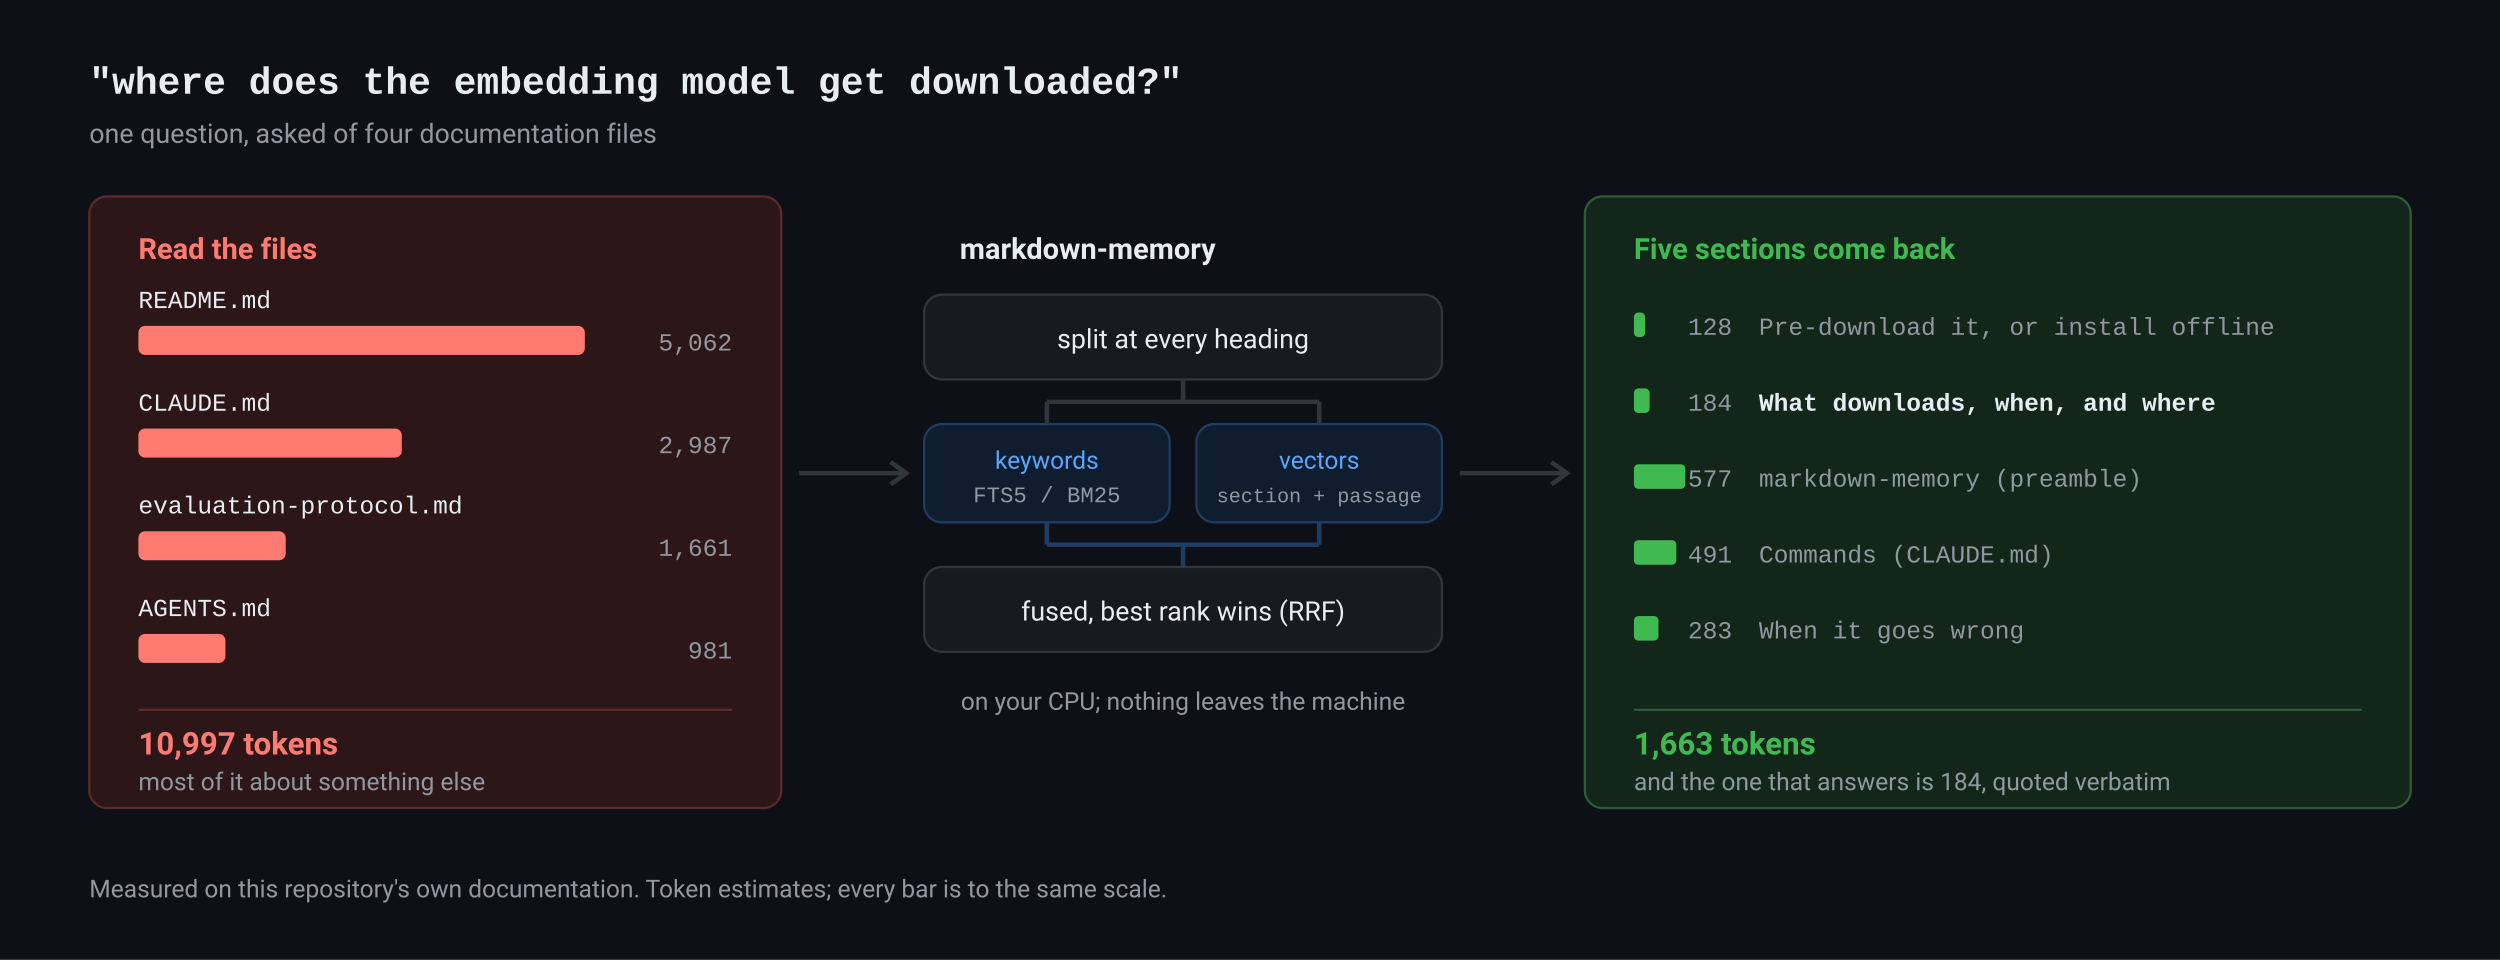
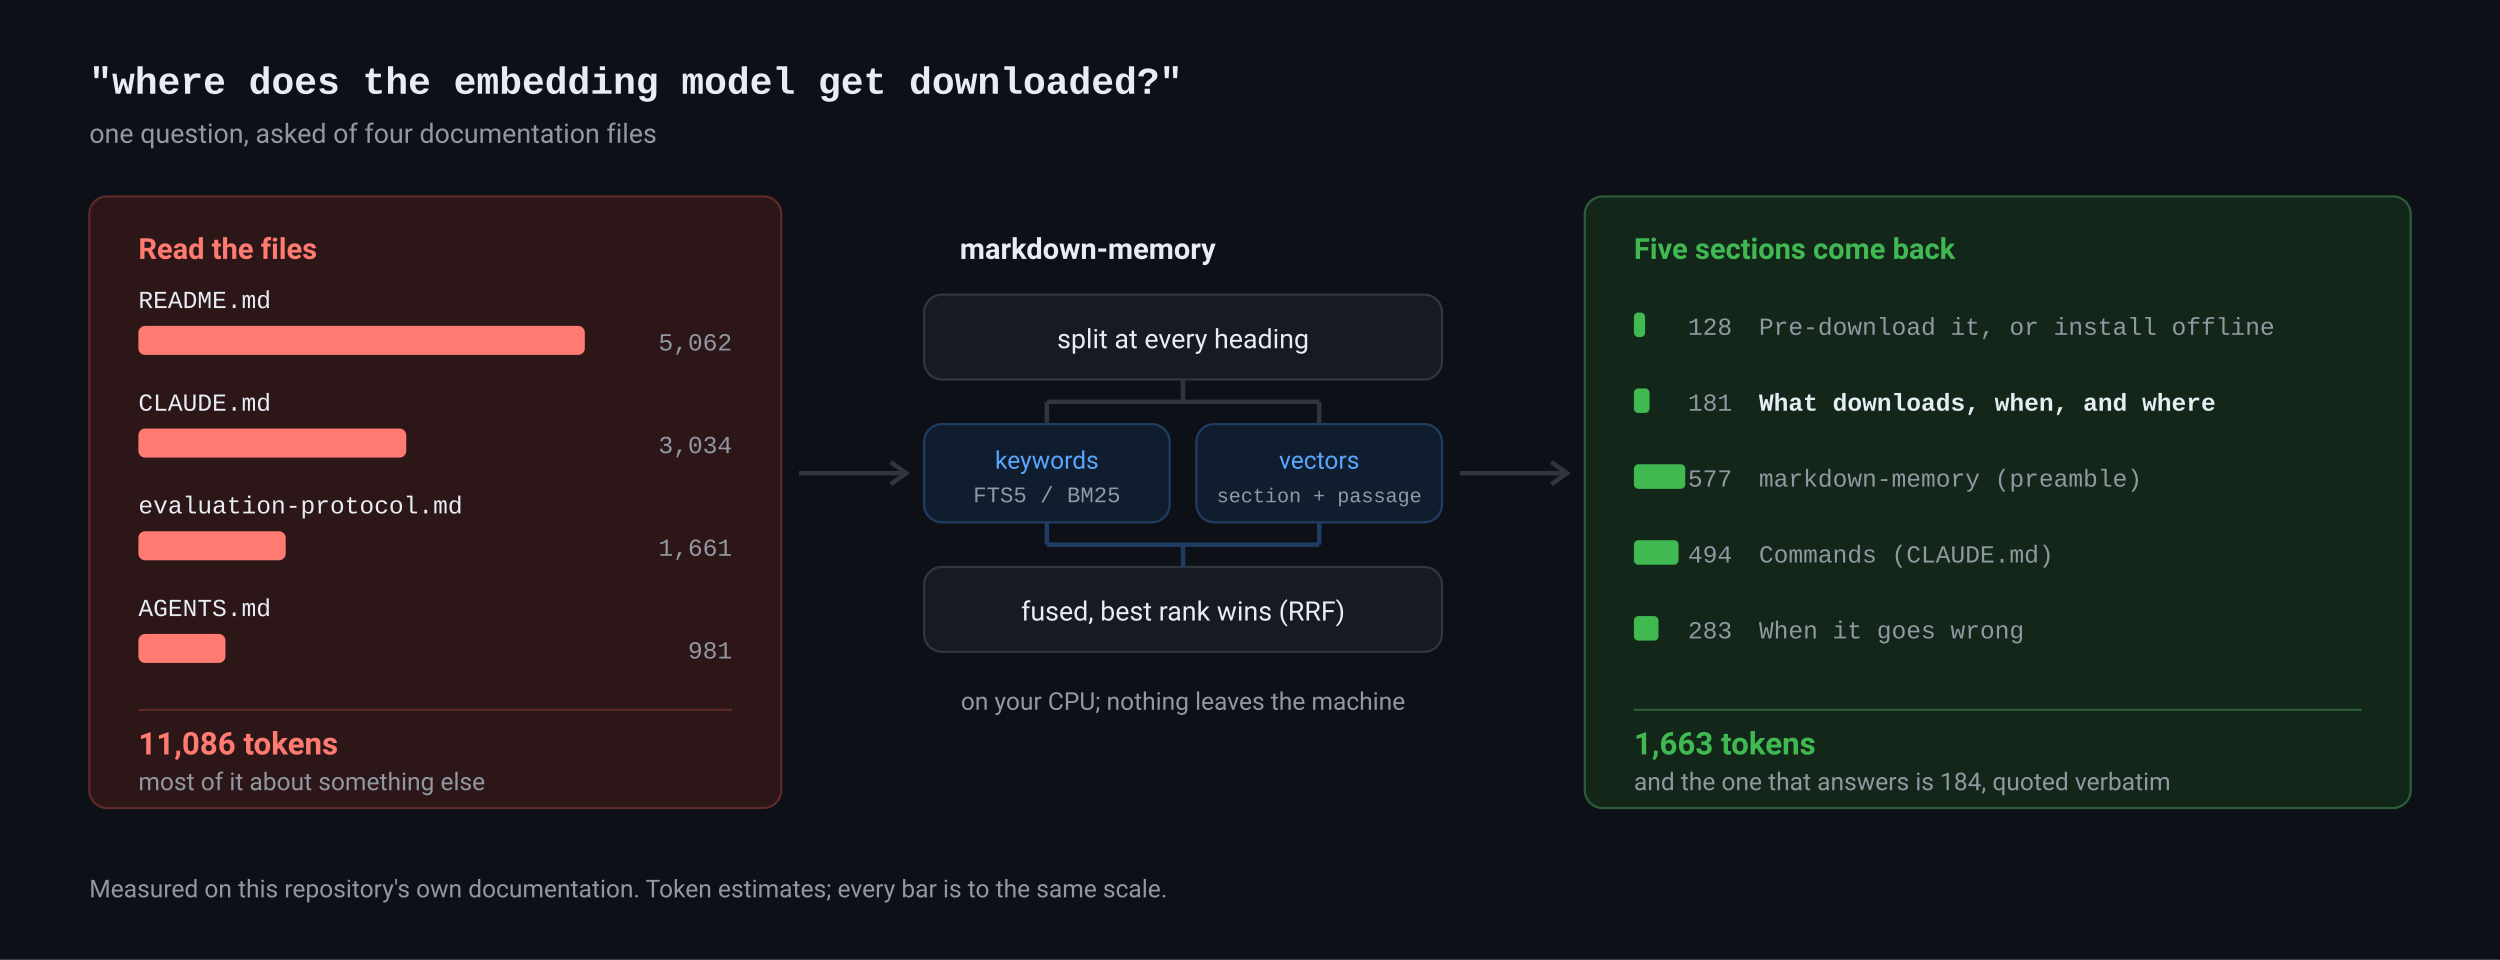
- <svg xmlns="http://www.w3.org/2000/svg" viewBox="0 0 1120 430" width="1120" height="430" role="img" aria-label="One question: reading four whole files costs 10,997 tokens; markdown-memory returns five sections totalling 1,663, and the one that answers is 184 tokens.">
+ <svg xmlns="http://www.w3.org/2000/svg" viewBox="0 0 1120 430" width="1120" height="430" role="img" aria-label="One question: reading four whole files costs 11,086 tokens; markdown-memory returns five sections totalling 1,663, and the one that answers is 181 tokens.">
  <rect width="1120" height="430" fill="#0d1117" />
  <text x="40" y="42" font-family="ui-monospace,SFMono-Regular,Menlo,Consolas,'Liberation Mono',monospace" font-size="17" font-weight="600" fill="#e6edf3" text-anchor="start">"where does the embedding model get downloaded?"</text>
  <text x="40" y="64" font-family="ui-sans-serif,-apple-system,BlinkMacSystemFont,'Segoe UI',Roboto,'Helvetica Neue',Arial,sans-serif" font-size="12" font-weight="400" fill="#9198a1" text-anchor="start">one question, asked of four documentation files</text>
  <rect x="40" y="88" width="310" height="274" rx="8" fill="#2d1618" stroke="#5c2b29" stroke-width="1" />
  <text x="62" y="116" font-family="ui-sans-serif,-apple-system,BlinkMacSystemFont,'Segoe UI',Roboto,'Helvetica Neue',Arial,sans-serif" font-size="13" font-weight="600" fill="#ff7b72" text-anchor="start">Read the files</text>
  <text x="62" y="138" font-family="ui-monospace,SFMono-Regular,Menlo,Consolas,'Liberation Mono',monospace" font-size="11" font-weight="400" fill="#e6edf3" text-anchor="start">README.md</text>
  <rect x="62" y="146" width="200" height="13" rx="3" fill="#ff7b72" stroke="none" stroke-width="1" />
  <text x="328" y="157" font-family="ui-monospace,SFMono-Regular,Menlo,Consolas,'Liberation Mono',monospace" font-size="11" font-weight="400" fill="#9198a1" text-anchor="end">5,062</text>
  <text x="62" y="184" font-family="ui-monospace,SFMono-Regular,Menlo,Consolas,'Liberation Mono',monospace" font-size="11" font-weight="400" fill="#e6edf3" text-anchor="start">CLAUDE.md</text>
-   <rect x="62" y="192" width="118" height="13" rx="3" fill="#ff7b72" stroke="none" stroke-width="1" />
-   <text x="328" y="203" font-family="ui-monospace,SFMono-Regular,Menlo,Consolas,'Liberation Mono',monospace" font-size="11" font-weight="400" fill="#9198a1" text-anchor="end">2,987</text>
+   <rect x="62" y="192" width="120" height="13" rx="3" fill="#ff7b72" stroke="none" stroke-width="1" />
+   <text x="328" y="203" font-family="ui-monospace,SFMono-Regular,Menlo,Consolas,'Liberation Mono',monospace" font-size="11" font-weight="400" fill="#9198a1" text-anchor="end">3,034</text>
  <text x="62" y="230" font-family="ui-monospace,SFMono-Regular,Menlo,Consolas,'Liberation Mono',monospace" font-size="11" font-weight="400" fill="#e6edf3" text-anchor="start">evaluation-protocol.md</text>
  <rect x="62" y="238" width="66" height="13" rx="3" fill="#ff7b72" stroke="none" stroke-width="1" />
  <text x="328" y="249" font-family="ui-monospace,SFMono-Regular,Menlo,Consolas,'Liberation Mono',monospace" font-size="11" font-weight="400" fill="#9198a1" text-anchor="end">1,661</text>
  <text x="62" y="276" font-family="ui-monospace,SFMono-Regular,Menlo,Consolas,'Liberation Mono',monospace" font-size="11" font-weight="400" fill="#e6edf3" text-anchor="start">AGENTS.md</text>
  <rect x="62" y="284" width="39" height="13" rx="3" fill="#ff7b72" stroke="none" stroke-width="1" />
  <text x="328" y="295" font-family="ui-monospace,SFMono-Regular,Menlo,Consolas,'Liberation Mono',monospace" font-size="11" font-weight="400" fill="#9198a1" text-anchor="end">981</text>
  <path d="M62 318 L328 318" stroke="#5c2b29" stroke-width="1" />
-   <text x="62" y="338" font-family="ui-sans-serif,-apple-system,BlinkMacSystemFont,'Segoe UI',Roboto,'Helvetica Neue',Arial,sans-serif" font-size="14" font-weight="600" fill="#ff7b72" text-anchor="start">10,997 tokens</text>
+   <text x="62" y="338" font-family="ui-sans-serif,-apple-system,BlinkMacSystemFont,'Segoe UI',Roboto,'Helvetica Neue',Arial,sans-serif" font-size="14" font-weight="600" fill="#ff7b72" text-anchor="start">11,086 tokens</text>
  <text x="62" y="354" font-family="ui-sans-serif,-apple-system,BlinkMacSystemFont,'Segoe UI',Roboto,'Helvetica Neue',Arial,sans-serif" font-size="11" font-weight="400" fill="#9198a1" text-anchor="start">most of it about something else</text>
  <text x="430" y="116" font-family="ui-sans-serif,-apple-system,BlinkMacSystemFont,'Segoe UI',Roboto,'Helvetica Neue',Arial,sans-serif" font-size="13" font-weight="600" fill="#e6edf3" text-anchor="start">markdown-memory</text>
  <rect x="414" y="132" width="232" height="38" rx="8" fill="#161b22" stroke="#30363d" stroke-width="1" />
  <text x="530" y="156" font-family="ui-sans-serif,-apple-system,BlinkMacSystemFont,'Segoe UI',Roboto,'Helvetica Neue',Arial,sans-serif" font-size="12" font-weight="400" fill="#e6edf3" text-anchor="middle">split at every heading</text>
  <rect x="414" y="190" width="110" height="44" rx="8" fill="#0f1d2e" stroke="#1f3d63" stroke-width="1" />
  <text x="469" y="210" font-family="ui-sans-serif,-apple-system,BlinkMacSystemFont,'Segoe UI',Roboto,'Helvetica Neue',Arial,sans-serif" font-size="11" font-weight="400" fill="#58a6ff" text-anchor="middle">keywords</text>
  <text x="469" y="225" font-family="ui-monospace,SFMono-Regular,Menlo,Consolas,'Liberation Mono',monospace" font-size="10" font-weight="400" fill="#9198a1" text-anchor="middle">FTS5 / BM25</text>
  <rect x="536" y="190" width="110" height="44" rx="8" fill="#0f1d2e" stroke="#1f3d63" stroke-width="1" />
  <text x="591" y="210" font-family="ui-sans-serif,-apple-system,BlinkMacSystemFont,'Segoe UI',Roboto,'Helvetica Neue',Arial,sans-serif" font-size="11" font-weight="400" fill="#58a6ff" text-anchor="middle">vectors</text>
  <text x="591" y="225" font-family="ui-monospace,SFMono-Regular,Menlo,Consolas,'Liberation Mono',monospace" font-size="9" font-weight="400" fill="#9198a1" text-anchor="middle">section + passage</text>
  <rect x="414" y="254" width="232" height="38" rx="8" fill="#161b22" stroke="#30363d" stroke-width="1" />
  <text x="530" y="278" font-family="ui-sans-serif,-apple-system,BlinkMacSystemFont,'Segoe UI',Roboto,'Helvetica Neue',Arial,sans-serif" font-size="12" font-weight="400" fill="#e6edf3" text-anchor="middle">fused, best rank wins (RRF)</text>
  <path d="M530 170 L530 180 M469 180 L591 180 M469 180 L469 190 M591 180 L591 190" stroke="#30363d" stroke-width="2" fill="none" />
  <path d="M469 234 L469 244 M591 234 L591 244 M469 244 L591 244 M530 244 L530 254" stroke="#1f3d63" stroke-width="2" fill="none" />
  <text x="530" y="318" font-family="ui-sans-serif,-apple-system,BlinkMacSystemFont,'Segoe UI',Roboto,'Helvetica Neue',Arial,sans-serif" font-size="11" font-weight="400" fill="#9198a1" text-anchor="middle">on your CPU; nothing leaves the machine</text>
  <path d="M358 212 L406 212" stroke="#30363d" stroke-width="2" fill="none" />
  <path d="M399 207 L406 212 L399 217" fill="none" stroke="#30363d" stroke-width="2" />
  <path d="M654 212 L702 212" stroke="#30363d" stroke-width="2" fill="none" />
  <path d="M695 207 L702 212 L695 217" fill="none" stroke="#30363d" stroke-width="2" />
  <rect x="710" y="88" width="370" height="274" rx="8" fill="#12261a" stroke="#2d5c38" stroke-width="1" />
  <text x="732" y="116" font-family="ui-sans-serif,-apple-system,BlinkMacSystemFont,'Segoe UI',Roboto,'Helvetica Neue',Arial,sans-serif" font-size="13" font-weight="600" fill="#3fb950" text-anchor="start">Five sections come back</text>
  <rect x="732" y="140" width="5" height="11" rx="2" fill="#3fb950" stroke="none" stroke-width="1" />
  <text x="776" y="150" font-family="ui-monospace,SFMono-Regular,Menlo,Consolas,'Liberation Mono',monospace" font-size="11" font-weight="400" fill="#9198a1" text-anchor="end">128</text>
  <text x="788" y="150" font-family="ui-monospace,SFMono-Regular,Menlo,Consolas,'Liberation Mono',monospace" font-size="11" font-weight="400" fill="#9198a1" text-anchor="start">Pre-download it, or install offline</text>
  <rect x="732" y="174" width="7" height="11" rx="2" fill="#3fb950" stroke="none" stroke-width="1" />
-   <text x="776" y="184" font-family="ui-monospace,SFMono-Regular,Menlo,Consolas,'Liberation Mono',monospace" font-size="11" font-weight="400" fill="#9198a1" text-anchor="end">184</text>
+   <text x="776" y="184" font-family="ui-monospace,SFMono-Regular,Menlo,Consolas,'Liberation Mono',monospace" font-size="11" font-weight="400" fill="#9198a1" text-anchor="end">181</text>
  <text x="788" y="184" font-family="ui-monospace,SFMono-Regular,Menlo,Consolas,'Liberation Mono',monospace" font-size="11" font-weight="600" fill="#e6edf3" text-anchor="start">What downloads, when, and where</text>
  <rect x="732" y="208" width="23" height="11" rx="2" fill="#3fb950" stroke="none" stroke-width="1" />
  <text x="776" y="218" font-family="ui-monospace,SFMono-Regular,Menlo,Consolas,'Liberation Mono',monospace" font-size="11" font-weight="400" fill="#9198a1" text-anchor="end">577</text>
  <text x="788" y="218" font-family="ui-monospace,SFMono-Regular,Menlo,Consolas,'Liberation Mono',monospace" font-size="11" font-weight="400" fill="#9198a1" text-anchor="start">markdown-memory  (preamble)</text>
-   <rect x="732" y="242" width="19" height="11" rx="2" fill="#3fb950" stroke="none" stroke-width="1" />
-   <text x="776" y="252" font-family="ui-monospace,SFMono-Regular,Menlo,Consolas,'Liberation Mono',monospace" font-size="11" font-weight="400" fill="#9198a1" text-anchor="end">491</text>
+   <rect x="732" y="242" width="20" height="11" rx="2" fill="#3fb950" stroke="none" stroke-width="1" />
+   <text x="776" y="252" font-family="ui-monospace,SFMono-Regular,Menlo,Consolas,'Liberation Mono',monospace" font-size="11" font-weight="400" fill="#9198a1" text-anchor="end">494</text>
  <text x="788" y="252" font-family="ui-monospace,SFMono-Regular,Menlo,Consolas,'Liberation Mono',monospace" font-size="11" font-weight="400" fill="#9198a1" text-anchor="start">Commands  (CLAUDE.md)</text>
  <rect x="732" y="276" width="11" height="11" rx="2" fill="#3fb950" stroke="none" stroke-width="1" />
  <text x="776" y="286" font-family="ui-monospace,SFMono-Regular,Menlo,Consolas,'Liberation Mono',monospace" font-size="11" font-weight="400" fill="#9198a1" text-anchor="end">283</text>
  <text x="788" y="286" font-family="ui-monospace,SFMono-Regular,Menlo,Consolas,'Liberation Mono',monospace" font-size="11" font-weight="400" fill="#9198a1" text-anchor="start">When it goes wrong</text>
  <path d="M732 318 L1058 318" stroke="#2d5c38" stroke-width="1" />
  <text x="732" y="338" font-family="ui-sans-serif,-apple-system,BlinkMacSystemFont,'Segoe UI',Roboto,'Helvetica Neue',Arial,sans-serif" font-size="14" font-weight="600" fill="#3fb950" text-anchor="start">1,663 tokens</text>
  <text x="732" y="354" font-family="ui-sans-serif,-apple-system,BlinkMacSystemFont,'Segoe UI',Roboto,'Helvetica Neue',Arial,sans-serif" font-size="11" font-weight="400" fill="#9198a1" text-anchor="start">and the one that answers is 184, quoted verbatim</text>
  <text x="40" y="402" font-family="ui-sans-serif,-apple-system,BlinkMacSystemFont,'Segoe UI',Roboto,'Helvetica Neue',Arial,sans-serif" font-size="11" font-weight="400" fill="#9198a1" text-anchor="start">Measured on this repository's own documentation. Token estimates; every bar is to the same scale.</text>
</svg>
